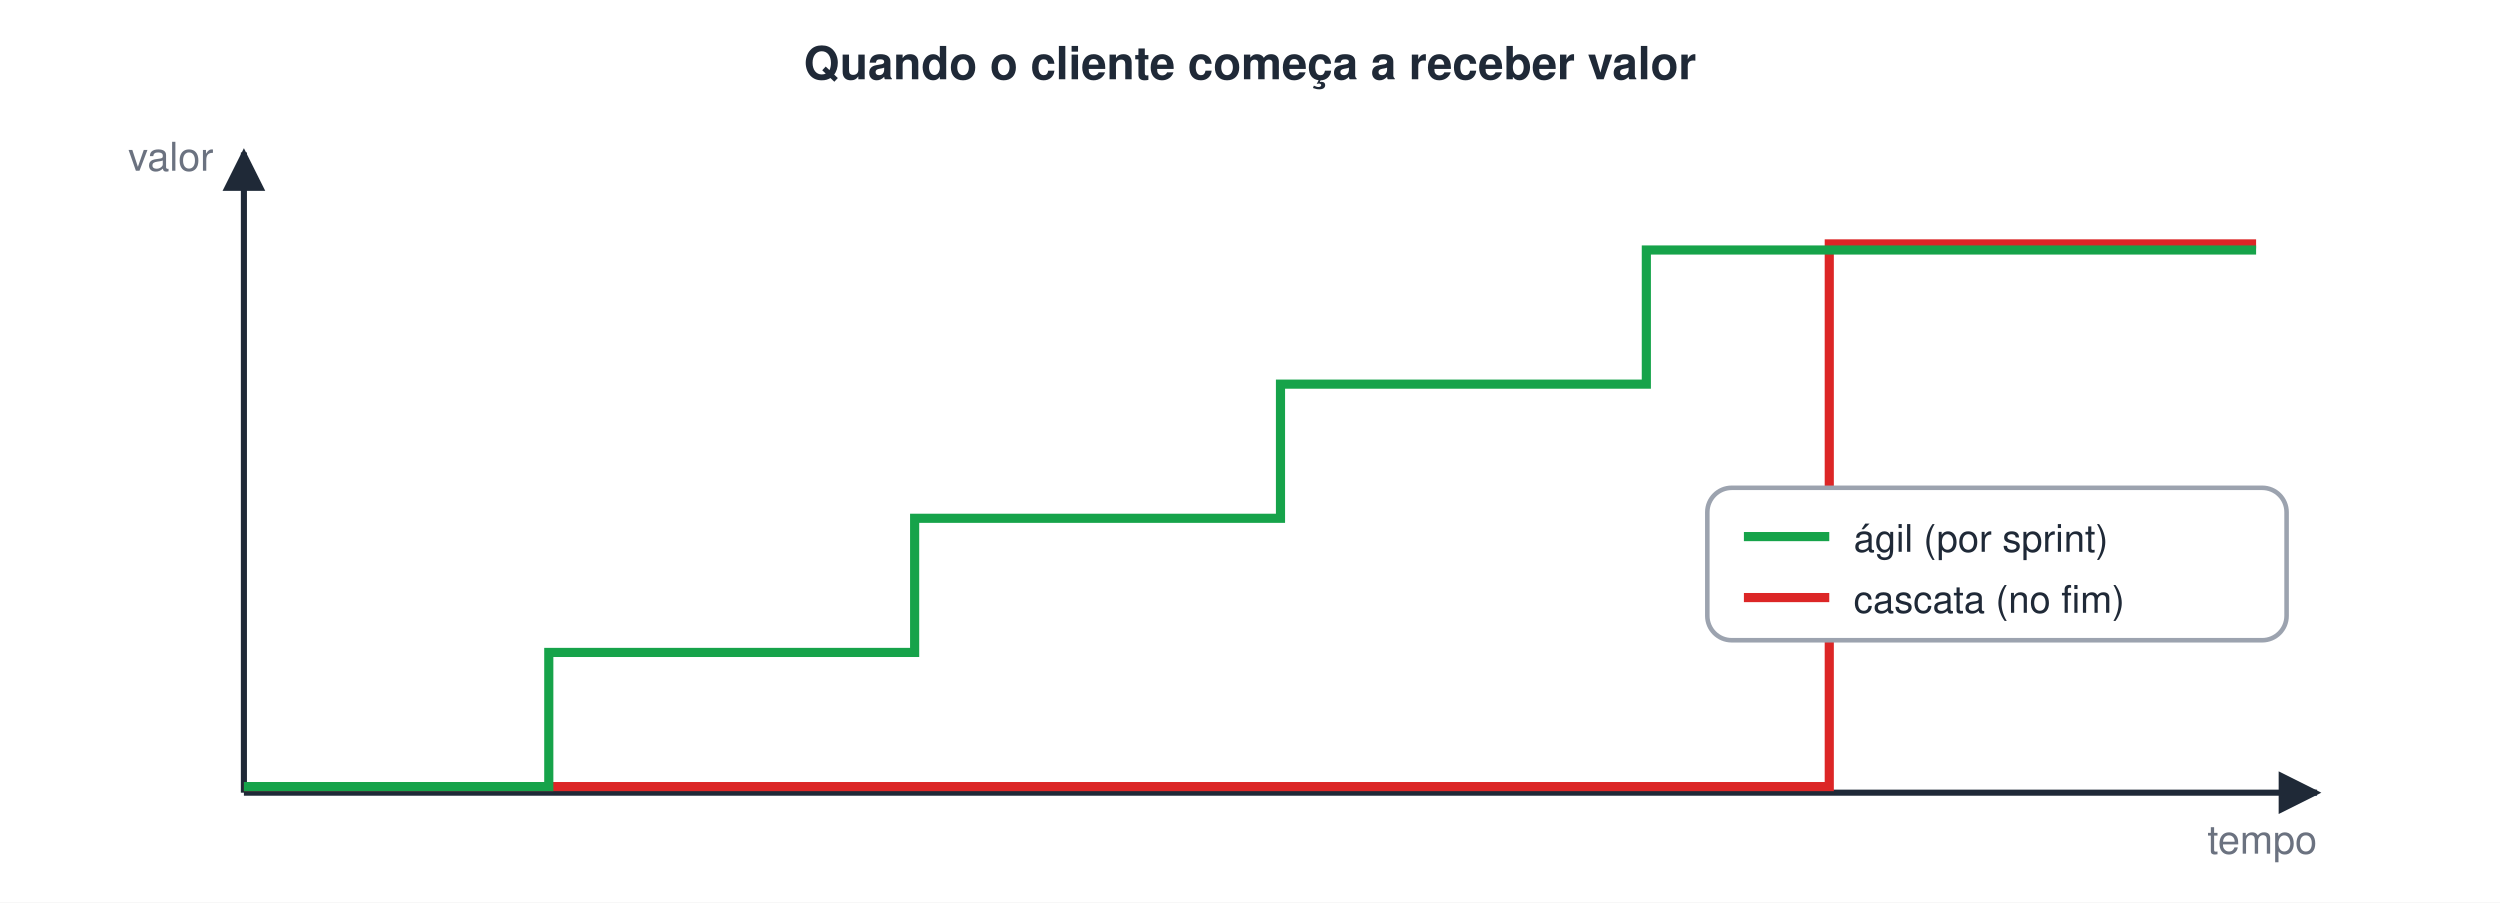
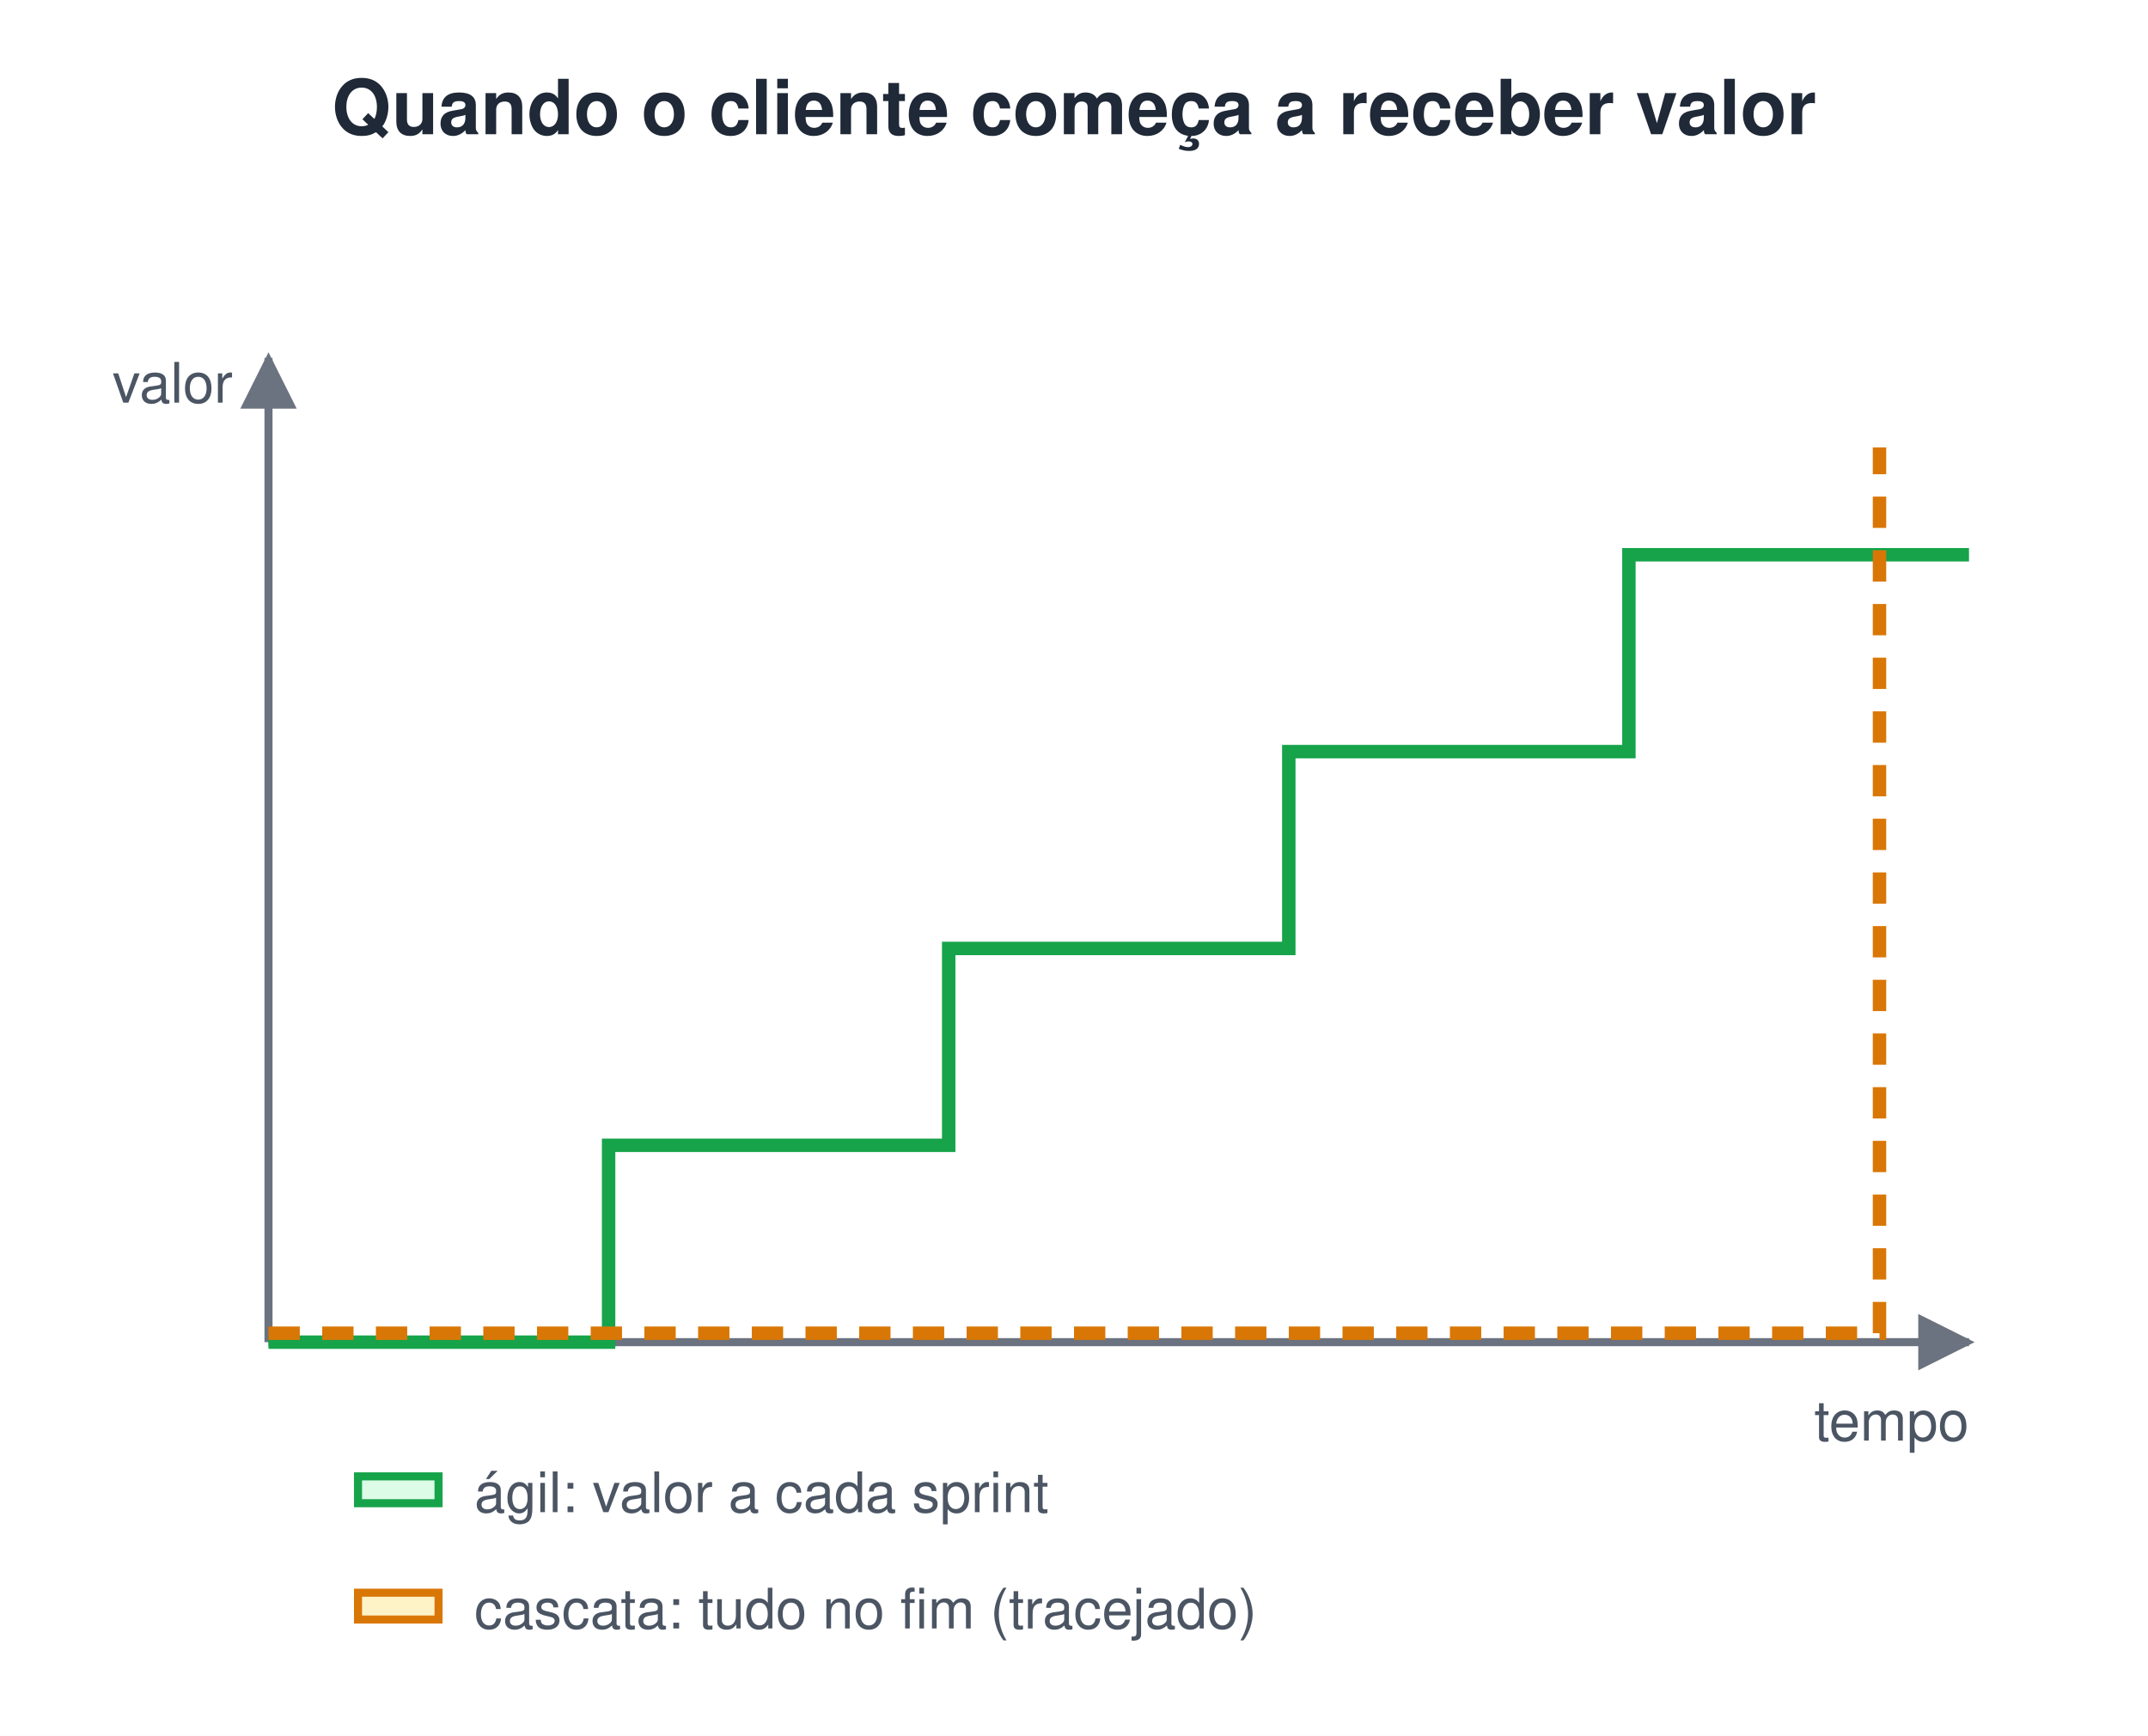
- <svg xmlns="http://www.w3.org/2000/svg" width="820" height="296" viewBox="0 0 820 296">
-   <style>text{font-family:Helvetica, Arial, 'DejaVu Sans', sans-serif}.m{font-family:Menlo, Consolas, 'DejaVu Sans Mono', monospace}</style>
+ <svg xmlns="http://www.w3.org/2000/svg" width="480" height="388" viewBox="0 0 480 388">
+   <style>text{white-space:pre;font-family:Helvetica,Arial,sans-serif;font-size:14px;fill:#1F2937}.t{font-size:17px;font-weight:bold}.b{font-weight:bold}.m{font-family:Menlo,Consolas,monospace;font-size:13px}.s{font-size:12.5px;fill:#4B5563}.n{font-size:13px;font-style:italic;fill:#4B5563}.c{text-anchor:middle}.r{text-anchor:end}.xB{fill:#DBEAFE;stroke:#2563EB}.xG{fill:#DCFCE7;stroke:#16A34A}.xO{fill:#FEF3C7;stroke:#D97706}.xP{fill:#EDE9FE;stroke:#7C3AED}.xR{fill:#FEE2E2;stroke:#DC2626}.xY{fill:#F3F4F6;stroke:#9CA3AF}.xW{fill:#fff;stroke:#9CA3AF}.xT{fill:#CCFBF1;stroke:#0D9488}.xK{fill:#FCE7F3;stroke:#DB2777}rect,ellipse,polygon{stroke-width:1.8}.l{stroke:#6B7280;stroke-width:1.8;fill:none}.d{stroke-dasharray:5 4}</style>
  <defs>
-     <marker id="ara" viewBox="0 0 10 10" refX="9" refY="5" markerWidth="7" markerHeight="7" orient="auto-start-reverse">
-       <path d="M0,0 L10,5 L0,10 z" fill="#1F2937" />
+     <marker id="a" viewBox="0 0 10 10" refX="9" refY="5" markerWidth="7" markerHeight="7" orient="auto-start-reverse">
+       <path d="M0,0L10,5L0,10z" fill="#6B7280" />
    </marker>
  </defs>
-   <rect width="100%" height="100%" fill="#ffffff" />
-   <text x="410" y="26" font-size="15" font-weight="bold" fill="#1F2937" text-anchor="middle">Quando o cliente começa a receber valor</text>
-   <line x1="80" y1="260" x2="760" y2="260" stroke="#1F2937" stroke-width="2" marker-end="url(#ara)" />
-   <line x1="80" y1="260" x2="80" y2="50" stroke="#1F2937" stroke-width="2" marker-end="url(#ara)" />
-   <text x="760" y="280" font-size="13" fill="#6B7280" text-anchor="end">tempo</text>
-   <text x="70" y="56" font-size="13" fill="#6B7280" text-anchor="end">valor</text>
-   <path d="M80,258 H600 V80 H740" fill="none" stroke="#DC2626" stroke-width="3" />
-   <path d="M80,258 H180 V214 H300 V170 H420 V126 H540 V82 H740" fill="none" stroke="#16A34A" stroke-width="3" />
-   <rect x="560" y="160" width="190" height="50" rx="8" fill="#fff" stroke="#9CA3AF" stroke-width="1.5" />
-   <line x1="572" y1="176" x2="600" y2="176" stroke="#16A34A" stroke-width="3" />
-   <text x="608" y="181" font-size="12.5" fill="#1F2937">ágil (por sprint)</text>
-   <line x1="572" y1="196" x2="600" y2="196" stroke="#DC2626" stroke-width="3" />
-   <text x="608" y="201" font-size="12.5" fill="#1F2937">cascata (no fim)</text>
+   <rect width="100%" height="100%" fill="#fff" />
+   <text x="240.0" y="30" class="t c">Quando o cliente começa a receber valor</text>
+   <path d="M60,300 L440,300" class="l" marker-end="url(#a)" />
+   <path d="M60,300 L60,80" class="l" marker-end="url(#a)" />
+   <text x="440" y="322" class="s r">tempo</text>
+   <text x="52" y="90" class="s r">valor</text>
+   <path d="M60,300 L136,300 L136,256 L212,256 L212,212 L288,212 L288,168 L364,168 L364,124 L440,124" stroke="#16A34A" stroke-width="3" fill="none" />
+   <path d="M60,298 L420,298 L420,100" stroke="#D97706" stroke-width="3" fill="none" stroke-dasharray="7 5" />
+   <rect x="80" y="330" width="18" height="6" rx="0" class="xG" />
+   <text x="106" y="338" class="s">ágil: valor a cada sprint</text>
+   <rect x="80" y="356" width="18" height="6" rx="0" class="xO" />
+   <text x="106" y="364" class="s">cascata: tudo no fim (tracejado)</text>
</svg>
